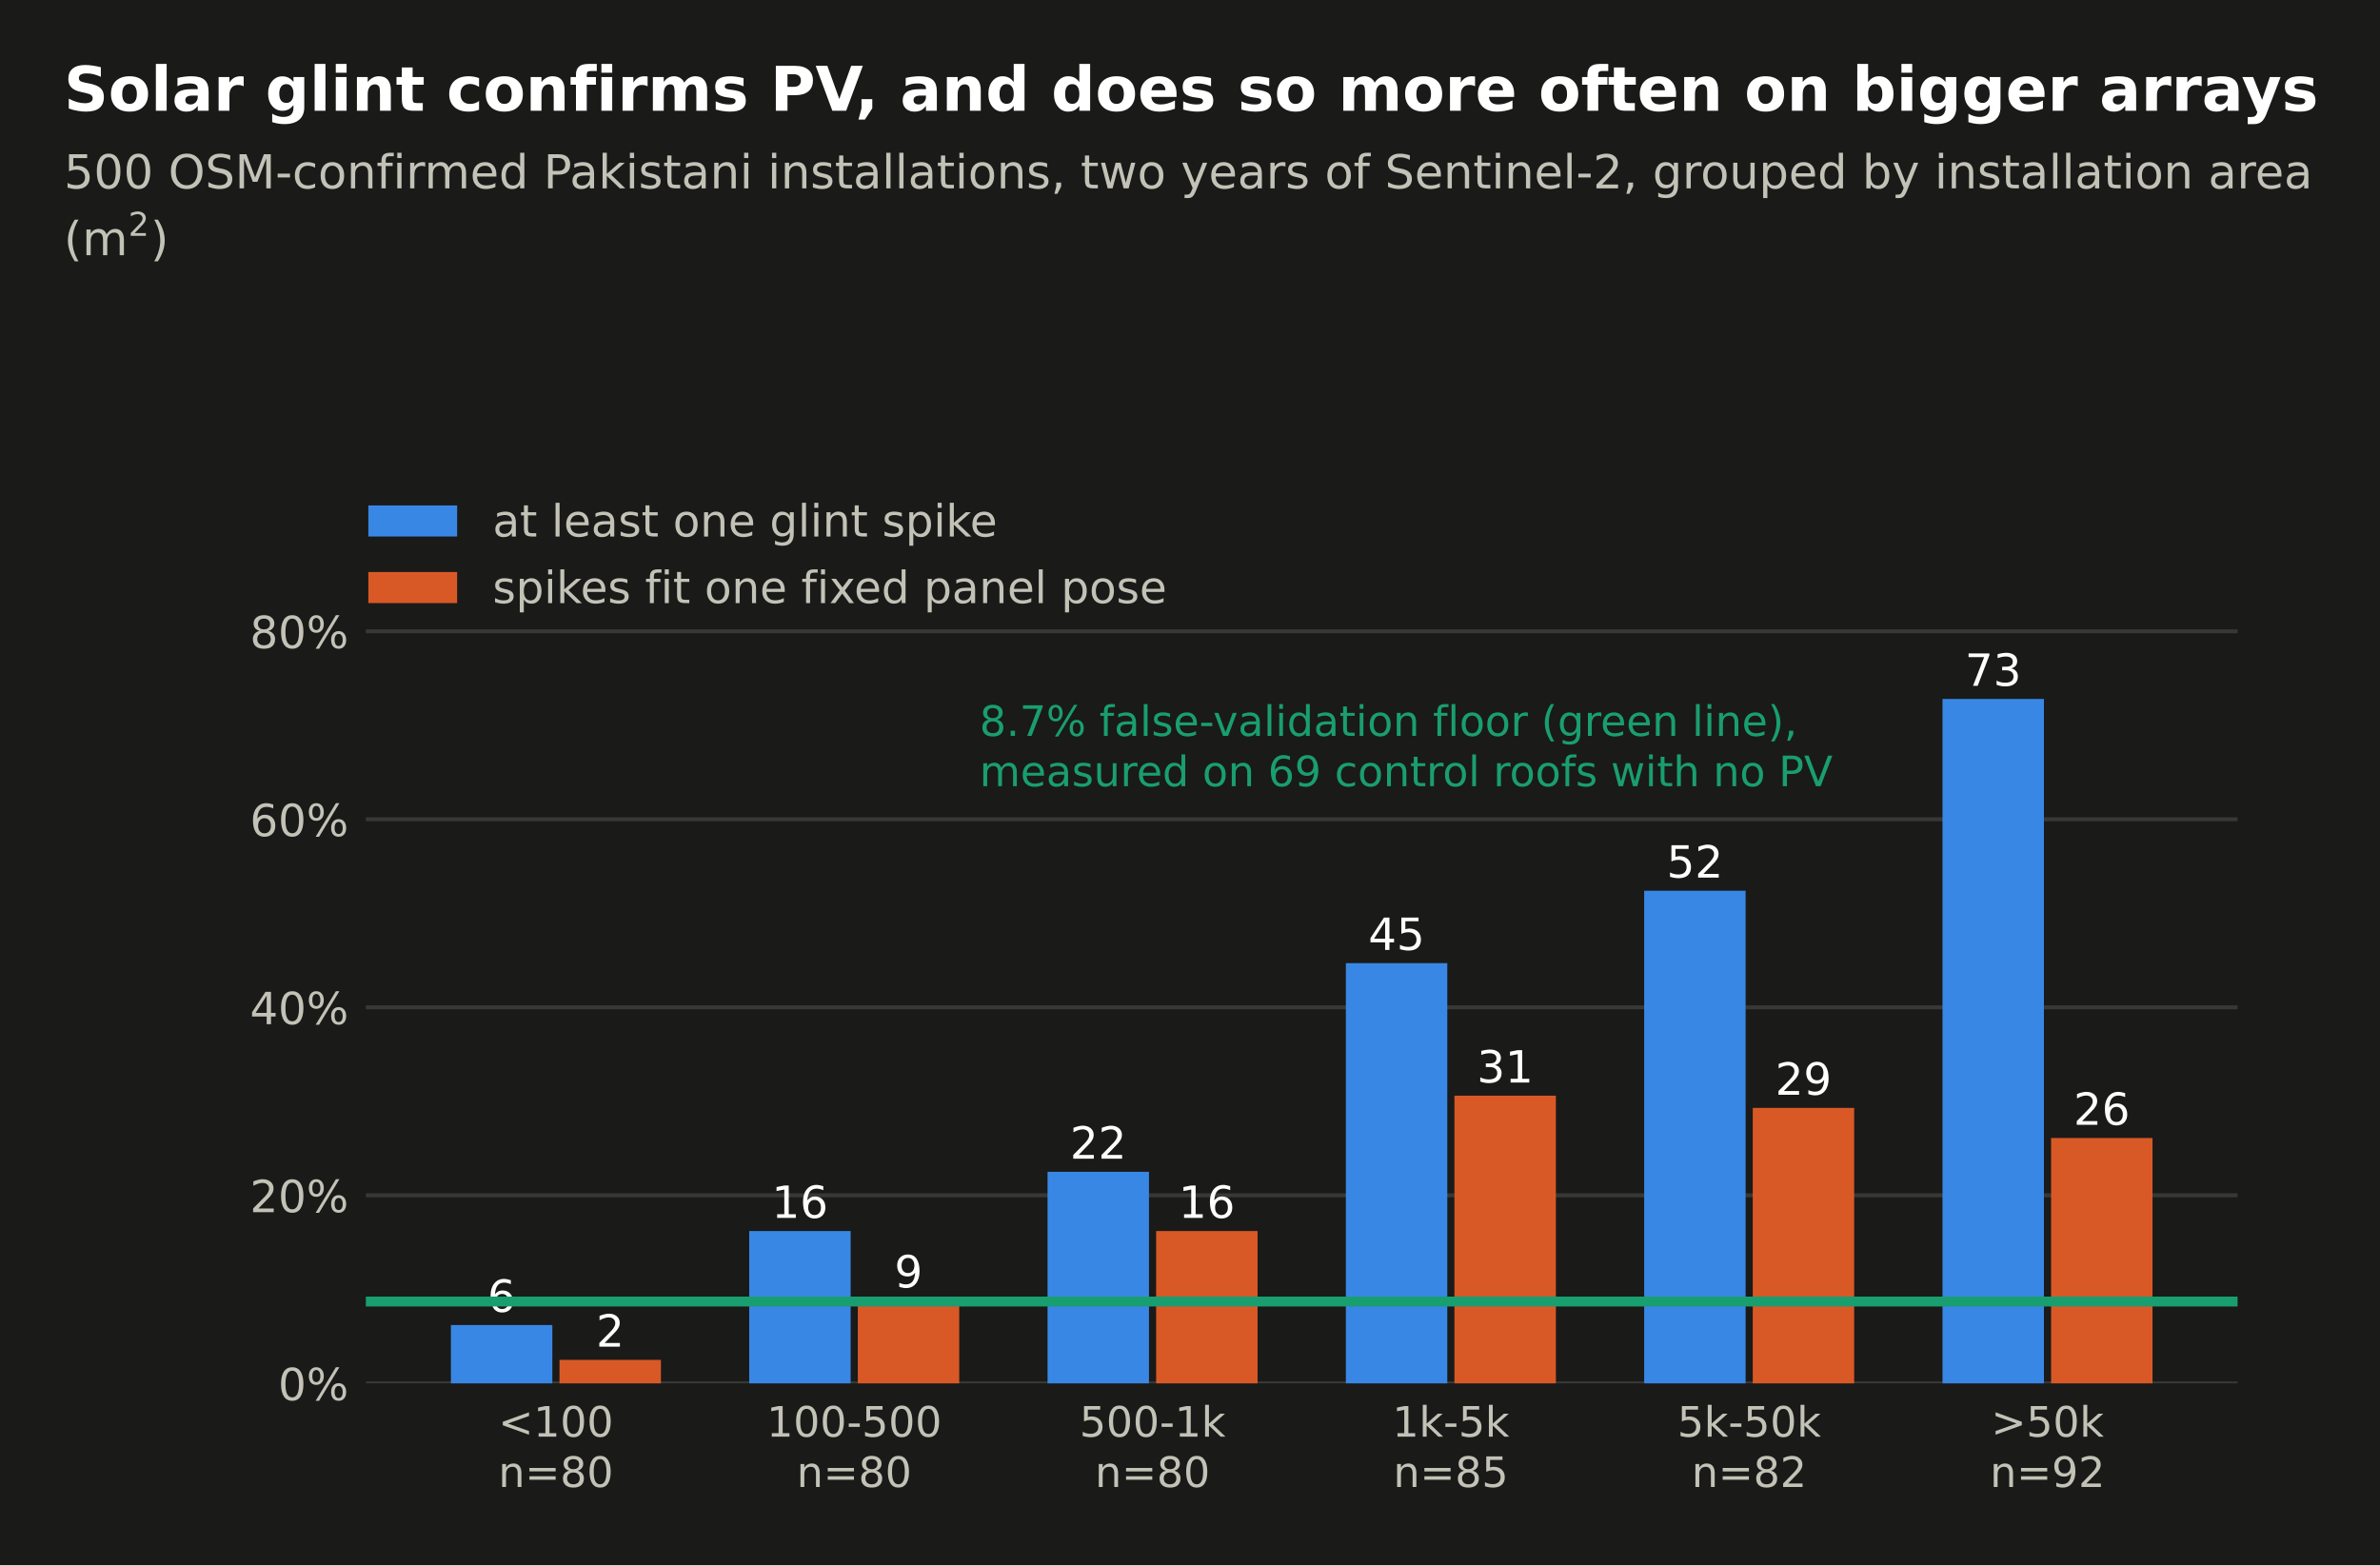
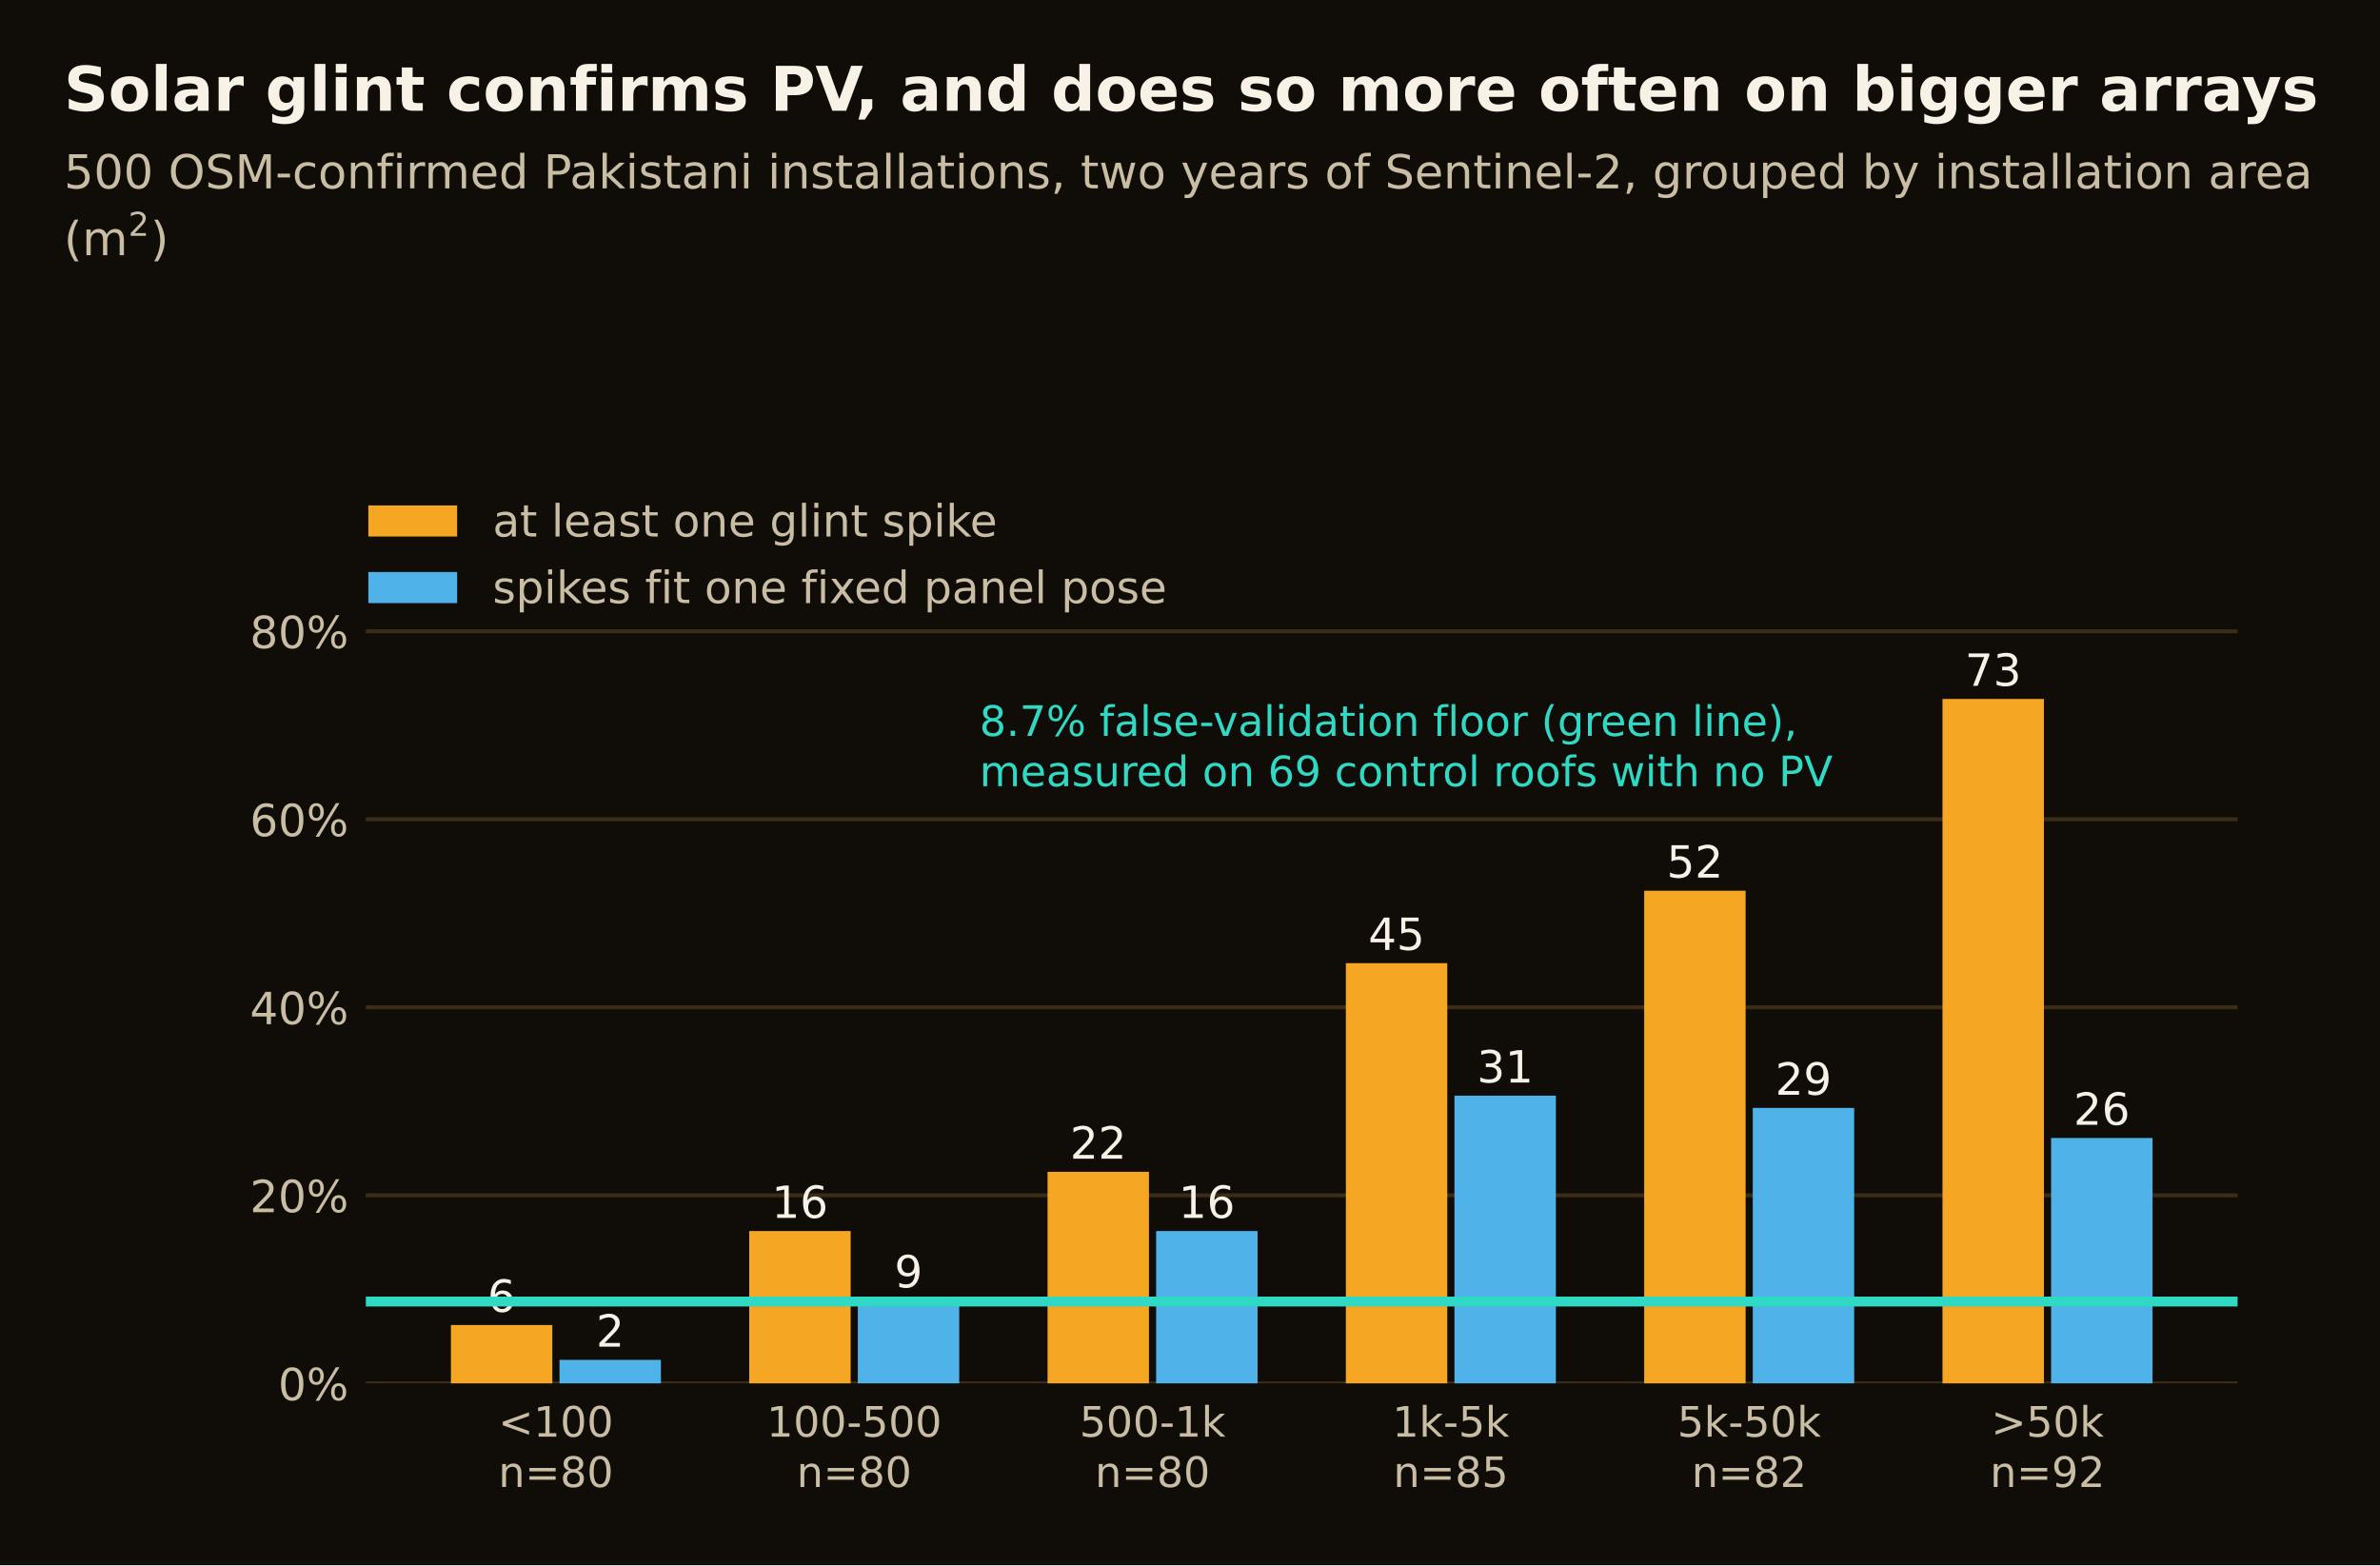
<svg xmlns="http://www.w3.org/2000/svg" width="482.469pt" height="317.298pt" viewBox="0 0 482.469 317.298" version="1.1">
  <defs>
    <style type="text/css">*{stroke-linejoin: round; stroke-linecap: butt}</style>
  </defs>
  <g id="figure_1">
    <g id="patch_1">
-       <path d="M 0 317.298  L 482.469 317.298  L 482.469 0  L 0 0  z " style="fill: #1a1a19" />
+       <path d="M 0 317.298  L 482.469 317.298  L 482.469 0  L 0 0  z " style="fill: #100d09" />
    </g>
    <g id="axes_1">
      <g id="patch_2">
-         <path d="M 74.16 280.434  L 453.6 280.434  L 453.6 97.482  L 74.16 97.482  z " style="fill: #1a1a19" />
+         <path d="M 74.16 280.434  L 453.6 280.434  L 453.6 97.482  L 74.16 97.482  z " style="fill: #100d09" />
      </g>
      <g id="matplotlib.axis_1">
        <g id="xtick_1">
          <g id="line2d_1" />
          <g id="text_1">
-             <text style="font-size: 8.5px; font-family: 'DejaVu Sans'; fill: #c3c2b7" transform="translate(101.0207 291.2429)">&lt;100</text>
-             <text style="font-size: 8.5px; font-family: 'DejaVu Sans'; fill: #c3c2b7" transform="translate(101.0313 301.4445)">n=80</text>
+             <text style="font-size: 8.5px; font-family: 'DejaVu Sans'; fill: #c9bda4" transform="translate(101.0207 291.2429)">&lt;100</text>
+             <text style="font-size: 8.5px; font-family: 'DejaVu Sans'; fill: #c9bda4" transform="translate(101.0313 301.4445)">n=80</text>
          </g>
        </g>
        <g id="xtick_2">
          <g id="line2d_2" />
          <g id="text_2">
-             <text style="font-size: 8.5px; font-family: 'DejaVu Sans'; fill: #c3c2b7" transform="translate(155.4108 291.2429)">100-500</text>
-             <text style="font-size: 8.5px; font-family: 'DejaVu Sans'; fill: #c3c2b7" transform="translate(161.5056 301.4445)">n=80</text>
+             <text style="font-size: 8.5px; font-family: 'DejaVu Sans'; fill: #c9bda4" transform="translate(155.4108 291.2429)">100-500</text>
+             <text style="font-size: 8.5px; font-family: 'DejaVu Sans'; fill: #c9bda4" transform="translate(161.5056 301.4445)">n=80</text>
          </g>
        </g>
        <g id="xtick_3">
          <g id="line2d_3" />
          <g id="text_3">
-             <text style="font-size: 8.5px; font-family: 'DejaVu Sans'; fill: #c3c2b7" transform="translate(218.8323 291.2435)">500-1k</text>
-             <text style="font-size: 8.5px; font-family: 'DejaVu Sans'; fill: #c3c2b7" transform="translate(221.9799 301.4452)">n=80</text>
+             <text style="font-size: 8.5px; font-family: 'DejaVu Sans'; fill: #c9bda4" transform="translate(218.8323 291.2435)">500-1k</text>
+             <text style="font-size: 8.5px; font-family: 'DejaVu Sans'; fill: #c9bda4" transform="translate(221.9799 301.4452)">n=80</text>
          </g>
        </g>
        <g id="xtick_4">
          <g id="line2d_4" />
          <g id="text_4">
-             <text style="font-size: 8.5px; font-family: 'DejaVu Sans'; fill: #c3c2b7" transform="translate(282.2537 291.2435)">1k-5k</text>
-             <text style="font-size: 8.5px; font-family: 'DejaVu Sans'; fill: #c3c2b7" transform="translate(282.4542 301.4452)">n=85</text>
+             <text style="font-size: 8.5px; font-family: 'DejaVu Sans'; fill: #c9bda4" transform="translate(282.2537 291.2435)">1k-5k</text>
+             <text style="font-size: 8.5px; font-family: 'DejaVu Sans'; fill: #c9bda4" transform="translate(282.4542 301.4452)">n=85</text>
          </g>
        </g>
        <g id="xtick_5">
          <g id="line2d_5" />
          <g id="text_5">
-             <text style="font-size: 8.5px; font-family: 'DejaVu Sans'; fill: #c3c2b7" transform="translate(340.0239 291.2435)">5k-50k</text>
-             <text style="font-size: 8.5px; font-family: 'DejaVu Sans'; fill: #c3c2b7" transform="translate(342.9285 301.4452)">n=82</text>
+             <text style="font-size: 8.5px; font-family: 'DejaVu Sans'; fill: #c9bda4" transform="translate(340.0239 291.2435)">5k-50k</text>
+             <text style="font-size: 8.5px; font-family: 'DejaVu Sans'; fill: #c9bda4" transform="translate(342.9285 301.4452)">n=82</text>
          </g>
        </g>
        <g id="xtick_6">
          <g id="line2d_6" />
          <g id="text_6">
-             <text style="font-size: 8.5px; font-family: 'DejaVu Sans'; fill: #c3c2b7" transform="translate(403.6353 291.2435)">&gt;50k</text>
-             <text style="font-size: 8.5px; font-family: 'DejaVu Sans'; fill: #c3c2b7" transform="translate(403.4028 301.4452)">n=92</text>
+             <text style="font-size: 8.5px; font-family: 'DejaVu Sans'; fill: #c9bda4" transform="translate(403.6353 291.2435)">&gt;50k</text>
+             <text style="font-size: 8.5px; font-family: 'DejaVu Sans'; fill: #c9bda4" transform="translate(403.4028 301.4452)">n=92</text>
          </g>
        </g>
      </g>
      <g id="matplotlib.axis_2">
        <g id="ytick_1">
          <g id="line2d_7">
-             <path d="M 74.16 280.434  L 453.6 280.434  " clip-path="url(#pa4989f25d3)" style="fill: none; stroke: #383835; stroke-width: 0.8; stroke-linecap: square" />
+             <path d="M 74.16 280.434  L 453.6 280.434  " clip-path="url(#paa2d173582)" style="fill: none; stroke: #3a2d16; stroke-width: 0.8; stroke-linecap: square" />
          </g>
          <g id="line2d_8" />
          <g id="text_7">
-             <text style="font-size: 9px; font-family: 'DejaVu Sans'; text-anchor: end; fill: #c3c2b7" x="70.66" y="283.853" transform="rotate(-0 70.66 283.853)">0%</text>
+             <text style="font-size: 9px; font-family: 'DejaVu Sans'; text-anchor: end; fill: #c9bda4" x="70.66" y="283.853" transform="rotate(-0 70.66 283.853)">0%</text>
          </g>
        </g>
        <g id="ytick_2">
          <g id="line2d_9">
-             <path d="M 74.16 242.319  L 453.6 242.319  " clip-path="url(#pa4989f25d3)" style="fill: none; stroke: #383835; stroke-width: 0.8; stroke-linecap: square" />
+             <path d="M 74.16 242.319  L 453.6 242.319  " clip-path="url(#paa2d173582)" style="fill: none; stroke: #3a2d16; stroke-width: 0.8; stroke-linecap: square" />
          </g>
          <g id="line2d_10" />
          <g id="text_8">
-             <text style="font-size: 9px; font-family: 'DejaVu Sans'; text-anchor: end; fill: #c3c2b7" x="70.66" y="245.738" transform="rotate(-0 70.66 245.738)">20%</text>
+             <text style="font-size: 9px; font-family: 'DejaVu Sans'; text-anchor: end; fill: #c9bda4" x="70.66" y="245.738" transform="rotate(-0 70.66 245.738)">20%</text>
          </g>
        </g>
        <g id="ytick_3">
          <g id="line2d_11">
-             <path d="M 74.16 204.204  L 453.6 204.204  " clip-path="url(#pa4989f25d3)" style="fill: none; stroke: #383835; stroke-width: 0.8; stroke-linecap: square" />
+             <path d="M 74.16 204.204  L 453.6 204.204  " clip-path="url(#paa2d173582)" style="fill: none; stroke: #3a2d16; stroke-width: 0.8; stroke-linecap: square" />
          </g>
          <g id="line2d_12" />
          <g id="text_9">
-             <text style="font-size: 9px; font-family: 'DejaVu Sans'; text-anchor: end; fill: #c3c2b7" x="70.66" y="207.623" transform="rotate(-0 70.66 207.623)">40%</text>
+             <text style="font-size: 9px; font-family: 'DejaVu Sans'; text-anchor: end; fill: #c9bda4" x="70.66" y="207.623" transform="rotate(-0 70.66 207.623)">40%</text>
          </g>
        </g>
        <g id="ytick_4">
          <g id="line2d_13">
-             <path d="M 74.16 166.089  L 453.6 166.089  " clip-path="url(#pa4989f25d3)" style="fill: none; stroke: #383835; stroke-width: 0.8; stroke-linecap: square" />
+             <path d="M 74.16 166.089  L 453.6 166.089  " clip-path="url(#paa2d173582)" style="fill: none; stroke: #3a2d16; stroke-width: 0.8; stroke-linecap: square" />
          </g>
          <g id="line2d_14" />
          <g id="text_10">
-             <text style="font-size: 9px; font-family: 'DejaVu Sans'; text-anchor: end; fill: #c3c2b7" x="70.66" y="169.508" transform="rotate(-0 70.66 169.508)">60%</text>
+             <text style="font-size: 9px; font-family: 'DejaVu Sans'; text-anchor: end; fill: #c9bda4" x="70.66" y="169.508" transform="rotate(-0 70.66 169.508)">60%</text>
          </g>
        </g>
        <g id="ytick_5">
          <g id="line2d_15">
-             <path d="M 74.16 127.974  L 453.6 127.974  " clip-path="url(#pa4989f25d3)" style="fill: none; stroke: #383835; stroke-width: 0.8; stroke-linecap: square" />
+             <path d="M 74.16 127.974  L 453.6 127.974  " clip-path="url(#paa2d173582)" style="fill: none; stroke: #3a2d16; stroke-width: 0.8; stroke-linecap: square" />
          </g>
          <g id="line2d_16" />
          <g id="text_11">
-             <text style="font-size: 9px; font-family: 'DejaVu Sans'; text-anchor: end; fill: #c3c2b7" x="70.66" y="131.393" transform="rotate(-0 70.66 131.393)">80%</text>
+             <text style="font-size: 9px; font-family: 'DejaVu Sans'; text-anchor: end; fill: #c9bda4" x="70.66" y="131.393" transform="rotate(-0 70.66 131.393)">80%</text>
          </g>
        </g>
      </g>
      <g id="patch_3">
-         <path d="M 91.407 280.434  L 111.969 280.434  L 111.969 268.618  L 91.407 268.618  z " clip-path="url(#pa4989f25d3)" style="fill: #3987e5" />
+         <path d="M 91.407 280.434  L 111.969 280.434  L 111.969 268.618  L 91.407 268.618  z " clip-path="url(#paa2d173582)" style="fill: #f5a623" />
      </g>
      <g id="patch_4">
-         <path d="M 151.882 280.434  L 172.443 280.434  L 172.443 249.561  L 151.882 249.561  z " clip-path="url(#pa4989f25d3)" style="fill: #3987e5" />
+         <path d="M 151.882 280.434  L 172.443 280.434  L 172.443 249.561  L 151.882 249.561  z " clip-path="url(#paa2d173582)" style="fill: #f5a623" />
      </g>
      <g id="patch_5">
-         <path d="M 212.356 280.434  L 232.917 280.434  L 232.917 237.555  L 212.356 237.555  z " clip-path="url(#pa4989f25d3)" style="fill: #3987e5" />
+         <path d="M 212.356 280.434  L 232.917 280.434  L 232.917 237.555  L 212.356 237.555  z " clip-path="url(#paa2d173582)" style="fill: #f5a623" />
      </g>
      <g id="patch_6">
-         <path d="M 272.83 280.434  L 293.391 280.434  L 293.391 195.247  L 272.83 195.247  z " clip-path="url(#pa4989f25d3)" style="fill: #3987e5" />
+         <path d="M 272.83 280.434  L 293.391 280.434  L 293.391 195.247  L 272.83 195.247  z " clip-path="url(#paa2d173582)" style="fill: #f5a623" />
      </g>
      <g id="patch_7">
-         <path d="M 333.305 280.434  L 353.866 280.434  L 353.866 180.573  L 333.305 180.573  z " clip-path="url(#pa4989f25d3)" style="fill: #3987e5" />
+         <path d="M 333.305 280.434  L 353.866 280.434  L 353.866 180.573  L 333.305 180.573  z " clip-path="url(#paa2d173582)" style="fill: #f5a623" />
      </g>
      <g id="patch_8">
-         <path d="M 393.779 280.434  L 414.34 280.434  L 414.34 141.695  L 393.779 141.695  z " clip-path="url(#pa4989f25d3)" style="fill: #3987e5" />
+         <path d="M 393.779 280.434  L 414.34 280.434  L 414.34 141.695  L 393.779 141.695  z " clip-path="url(#paa2d173582)" style="fill: #f5a623" />
      </g>
      <g id="patch_9">
-         <path d="M 113.42 280.434  L 133.981 280.434  L 133.981 275.67  L 113.42 275.67  z " clip-path="url(#pa4989f25d3)" style="fill: #d95926" />
+         <path d="M 113.42 280.434  L 133.981 280.434  L 133.981 275.67  L 113.42 275.67  z " clip-path="url(#paa2d173582)" style="fill: #4fb2e8" />
      </g>
      <g id="patch_10">
-         <path d="M 173.894 280.434  L 194.455 280.434  L 194.455 263.663  L 173.894 263.663  z " clip-path="url(#pa4989f25d3)" style="fill: #d95926" />
+         <path d="M 173.894 280.434  L 194.455 280.434  L 194.455 263.663  L 173.894 263.663  z " clip-path="url(#paa2d173582)" style="fill: #4fb2e8" />
      </g>
      <g id="patch_11">
-         <path d="M 234.369 280.434  L 254.93 280.434  L 254.93 249.561  L 234.369 249.561  z " clip-path="url(#pa4989f25d3)" style="fill: #d95926" />
+         <path d="M 234.369 280.434  L 254.93 280.434  L 254.93 249.561  L 234.369 249.561  z " clip-path="url(#paa2d173582)" style="fill: #4fb2e8" />
      </g>
      <g id="patch_12">
-         <path d="M 294.843 280.434  L 315.404 280.434  L 315.404 222.118  L 294.843 222.118  z " clip-path="url(#pa4989f25d3)" style="fill: #d95926" />
+         <path d="M 294.843 280.434  L 315.404 280.434  L 315.404 222.118  L 294.843 222.118  z " clip-path="url(#paa2d173582)" style="fill: #4fb2e8" />
      </g>
      <g id="patch_13">
-         <path d="M 355.317 280.434  L 375.878 280.434  L 375.878 224.596  L 355.317 224.596  z " clip-path="url(#pa4989f25d3)" style="fill: #d95926" />
+         <path d="M 355.317 280.434  L 375.878 280.434  L 375.878 224.596  L 355.317 224.596  z " clip-path="url(#paa2d173582)" style="fill: #4fb2e8" />
      </g>
      <g id="patch_14">
-         <path d="M 415.791 280.434  L 436.353 280.434  L 436.353 230.694  L 415.791 230.694  z " clip-path="url(#pa4989f25d3)" style="fill: #d95926" />
+         <path d="M 415.791 280.434  L 436.353 280.434  L 436.353 230.694  L 415.791 230.694  z " clip-path="url(#paa2d173582)" style="fill: #4fb2e8" />
      </g>
      <g id="text_12">
-         <text style="font-size: 8.5px; font-family: 'DejaVu Sans'; fill: #199e70" transform="translate(198.5677 149.1824)">8.7% false-validation floor (green line),</text>
-         <text style="font-size: 8.5px; font-family: 'DejaVu Sans'; fill: #199e70" transform="translate(198.5677 159.3847)">measured on 69 control roofs with no PV</text>
+         <text style="font-size: 8.5px; font-family: 'DejaVu Sans'; fill: #2fd9c4" transform="translate(198.5677 149.1824)">8.7% false-validation floor (green line),</text>
+         <text style="font-size: 8.5px; font-family: 'DejaVu Sans'; fill: #2fd9c4" transform="translate(198.5677 159.3847)">measured on 69 control roofs with no PV</text>
      </g>
      <g id="text_13">
-         <text style="font-size: 9px; font-family: 'DejaVu Sans'; text-anchor: middle; fill: #ffffff" x="101.688" y="265.95" transform="rotate(-0 101.6879 265.9503)">6</text>
+         <text style="font-size: 9px; font-family: 'DejaVu Sans'; text-anchor: middle; fill: #f7f1e6" x="101.688" y="265.95" transform="rotate(-0 101.6879 265.9503)">6</text>
      </g>
      <g id="text_14">
-         <text style="font-size: 9px; font-family: 'DejaVu Sans'; text-anchor: middle; fill: #ffffff" x="123.701" y="273.002" transform="rotate(-0 123.7006 273.0016)">2</text>
+         <text style="font-size: 9px; font-family: 'DejaVu Sans'; text-anchor: middle; fill: #f7f1e6" x="123.701" y="273.002" transform="rotate(-0 123.7006 273.0016)">2</text>
      </g>
      <g id="text_15">
-         <text style="font-size: 9px; font-family: 'DejaVu Sans'; text-anchor: middle; fill: #ffffff" x="162.162" y="246.893" transform="rotate(-0 162.1622 246.8928)">16</text>
+         <text style="font-size: 9px; font-family: 'DejaVu Sans'; text-anchor: middle; fill: #f7f1e6" x="162.162" y="246.893" transform="rotate(-0 162.1622 246.8928)">16</text>
      </g>
      <g id="text_16">
-         <text style="font-size: 9px; font-family: 'DejaVu Sans'; text-anchor: middle; fill: #ffffff" x="184.175" y="260.995" transform="rotate(-0 184.1749 260.9954)">9</text>
+         <text style="font-size: 9px; font-family: 'DejaVu Sans'; text-anchor: middle; fill: #f7f1e6" x="184.175" y="260.995" transform="rotate(-0 184.1749 260.9954)">9</text>
      </g>
      <g id="text_17">
-         <text style="font-size: 9px; font-family: 'DejaVu Sans'; text-anchor: middle; fill: #ffffff" x="222.637" y="234.887" transform="rotate(-0 222.6365 234.8866)">22</text>
+         <text style="font-size: 9px; font-family: 'DejaVu Sans'; text-anchor: middle; fill: #f7f1e6" x="222.637" y="234.887" transform="rotate(-0 222.6365 234.8866)">22</text>
      </g>
      <g id="text_18">
-         <text style="font-size: 9px; font-family: 'DejaVu Sans'; text-anchor: middle; fill: #ffffff" x="244.649" y="246.893" transform="rotate(-0 244.6492 246.8928)">16</text>
+         <text style="font-size: 9px; font-family: 'DejaVu Sans'; text-anchor: middle; fill: #f7f1e6" x="244.649" y="246.893" transform="rotate(-0 244.6492 246.8928)">16</text>
      </g>
      <g id="text_19">
-         <text style="font-size: 9px; font-family: 'DejaVu Sans'; text-anchor: middle; fill: #ffffff" x="283.111" y="192.579" transform="rotate(-0 283.1108 192.579)">45</text>
+         <text style="font-size: 9px; font-family: 'DejaVu Sans'; text-anchor: middle; fill: #f7f1e6" x="283.111" y="192.579" transform="rotate(-0 283.1108 192.579)">45</text>
      </g>
      <g id="text_20">
-         <text style="font-size: 9px; font-family: 'DejaVu Sans'; text-anchor: middle; fill: #ffffff" x="305.123" y="219.45" transform="rotate(-0 305.1235 219.45)">31</text>
+         <text style="font-size: 9px; font-family: 'DejaVu Sans'; text-anchor: middle; fill: #f7f1e6" x="305.123" y="219.45" transform="rotate(-0 305.1235 219.45)">31</text>
      </g>
      <g id="text_21">
-         <text style="font-size: 9px; font-family: 'DejaVu Sans'; text-anchor: middle; fill: #ffffff" x="343.585" y="177.905" transform="rotate(-0 343.5851 177.9047)">52</text>
+         <text style="font-size: 9px; font-family: 'DejaVu Sans'; text-anchor: middle; fill: #f7f1e6" x="343.585" y="177.905" transform="rotate(-0 343.5851 177.9047)">52</text>
      </g>
      <g id="text_22">
-         <text style="font-size: 9px; font-family: 'DejaVu Sans'; text-anchor: middle; fill: #ffffff" x="365.598" y="221.928" transform="rotate(-0 365.5978 221.9275)">29</text>
+         <text style="font-size: 9px; font-family: 'DejaVu Sans'; text-anchor: middle; fill: #f7f1e6" x="365.598" y="221.928" transform="rotate(-0 365.5978 221.9275)">29</text>
      </g>
      <g id="text_23">
-         <text style="font-size: 9px; font-family: 'DejaVu Sans'; text-anchor: middle; fill: #ffffff" x="404.059" y="139.027" transform="rotate(-0 404.0594 139.0274)">73</text>
+         <text style="font-size: 9px; font-family: 'DejaVu Sans'; text-anchor: middle; fill: #f7f1e6" x="404.059" y="139.027" transform="rotate(-0 404.0594 139.0274)">73</text>
      </g>
      <g id="text_24">
-         <text style="font-size: 9px; font-family: 'DejaVu Sans'; text-anchor: middle; fill: #ffffff" x="426.072" y="228.026" transform="rotate(-0 426.0721 228.0259)">26</text>
+         <text style="font-size: 9px; font-family: 'DejaVu Sans'; text-anchor: middle; fill: #f7f1e6" x="426.072" y="228.026" transform="rotate(-0 426.0721 228.0259)">26</text>
      </g>
      <g id="line2d_17">
-         <path d="M 74.16 263.854  L 453.6 263.854  " clip-path="url(#pa4989f25d3)" style="fill: none; stroke: #199e70; stroke-width: 2; stroke-linecap: square" />
+         <path d="M 74.16 263.854  L 453.6 263.854  " clip-path="url(#paa2d173582)" style="fill: none; stroke: #2fd9c4; stroke-width: 2; stroke-linecap: square" />
      </g>
      <g id="legend_1">
        <g id="patch_15">
-           <path d="M 74.671 108.762  L 92.671 108.762  L 92.671 102.462  L 74.671 102.462  z " style="fill: #3987e5" />
+           <path d="M 74.671 108.762  L 92.671 108.762  L 92.671 102.462  L 74.671 102.462  z " style="fill: #f5a623" />
        </g>
        <g id="text_25">
-           <text style="font-size: 9px; font-family: 'DejaVu Sans'; text-anchor: start; fill: #c3c2b7" x="99.871" y="108.762" transform="rotate(-0 99.8712 108.7616)">at least one glint spike</text>
+           <text style="font-size: 9px; font-family: 'DejaVu Sans'; text-anchor: start; fill: #c9bda4" x="99.871" y="108.762" transform="rotate(-0 99.8712 108.7616)">at least one glint spike</text>
        </g>
        <g id="patch_16">
-           <path d="M 74.671 122.262  L 92.671 122.262  L 92.671 115.962  L 74.671 115.962  z " style="fill: #d95926" />
+           <path d="M 74.671 122.262  L 92.671 122.262  L 92.671 115.962  L 74.671 115.962  z " style="fill: #4fb2e8" />
        </g>
        <g id="text_26">
-           <text style="font-size: 9px; font-family: 'DejaVu Sans'; text-anchor: start; fill: #c3c2b7" x="99.871" y="122.262" transform="rotate(-0 99.8712 122.2623)">spikes fit one fixed panel pose</text>
+           <text style="font-size: 9px; font-family: 'DejaVu Sans'; text-anchor: start; fill: #c9bda4" x="99.871" y="122.262" transform="rotate(-0 99.8712 122.2623)">spikes fit one fixed panel pose</text>
        </g>
      </g>
    </g>
    <g id="text_27">
-       <text style="font-weight: 700; font-size: 12.5px; font-family: 'DejaVu Sans'; text-anchor: start; fill: #ffffff" x="12.96" y="22.458" transform="rotate(-0 12.96 22.45805)">Solar glint confirms PV, and does so more often on bigger arrays</text>
+       <text style="font-weight: 700; font-size: 12.5px; font-family: 'DejaVu Sans'; text-anchor: start; fill: #f7f1e6" x="12.96" y="22.458" transform="rotate(-0 12.96 22.45805)">Solar glint confirms PV, and does so more often on bigger arrays</text>
    </g>
    <g id="text_28">
-       <text style="font-size: 9.5px; font-family: 'DejaVu Sans'; text-anchor: start; fill: #c3c2b7" x="12.96" y="38.19" transform="rotate(-0 12.96 38.19005)">500 OSM-confirmed Pakistani installations, two years of Sentinel-2, grouped by installation area</text>
+       <text style="font-size: 9.5px; font-family: 'DejaVu Sans'; text-anchor: start; fill: #c9bda4" x="12.96" y="38.19" transform="rotate(-0 12.96 38.19005)">500 OSM-confirmed Pakistani installations, two years of Sentinel-2, grouped by installation area</text>
    </g>
    <g id="text_29">
-       <g style="fill: #c3c2b7" transform="translate(12.96 51.87005)">
+       <g style="fill: #c9bda4" transform="translate(12.96 51.87005)">
        <text>
-           <tspan x="0" y="-0.144" style="font-size: 9.5px; font-family: 'DejaVu Sans'; fill: #c3c2b7">(</tspan>
-           <tspan x="3.706" y="-0.144" style="font-size: 9.5px; font-family: 'DejaVu Sans'; fill: #c3c2b7">m</tspan>
-           <tspan x="17.542" y="-0.144" style="font-size: 9.5px; font-family: 'DejaVu Sans'; fill: #c3c2b7">)</tspan>
-           <tspan x="13.051" y="-4.067" style="font-size: 6.65px; font-family: 'DejaVu Sans'; fill: #c3c2b7">2</tspan>
+           <tspan x="0" y="-0.144" style="font-size: 9.5px; font-family: 'DejaVu Sans'; fill: #c9bda4">(</tspan>
+           <tspan x="3.706" y="-0.144" style="font-size: 9.5px; font-family: 'DejaVu Sans'; fill: #c9bda4">m</tspan>
+           <tspan x="17.542" y="-0.144" style="font-size: 9.5px; font-family: 'DejaVu Sans'; fill: #c9bda4">)</tspan>
+           <tspan x="13.051" y="-4.067" style="font-size: 6.65px; font-family: 'DejaVu Sans'; fill: #c9bda4">2</tspan>
        </text>
      </g>
    </g>
  </g>
  <defs>
-     <clipPath id="pa4989f25d3">
+     <clipPath id="paa2d173582">
      <rect x="74.16" y="97.482" width="379.44" height="182.952" />
    </clipPath>
  </defs>
</svg>
